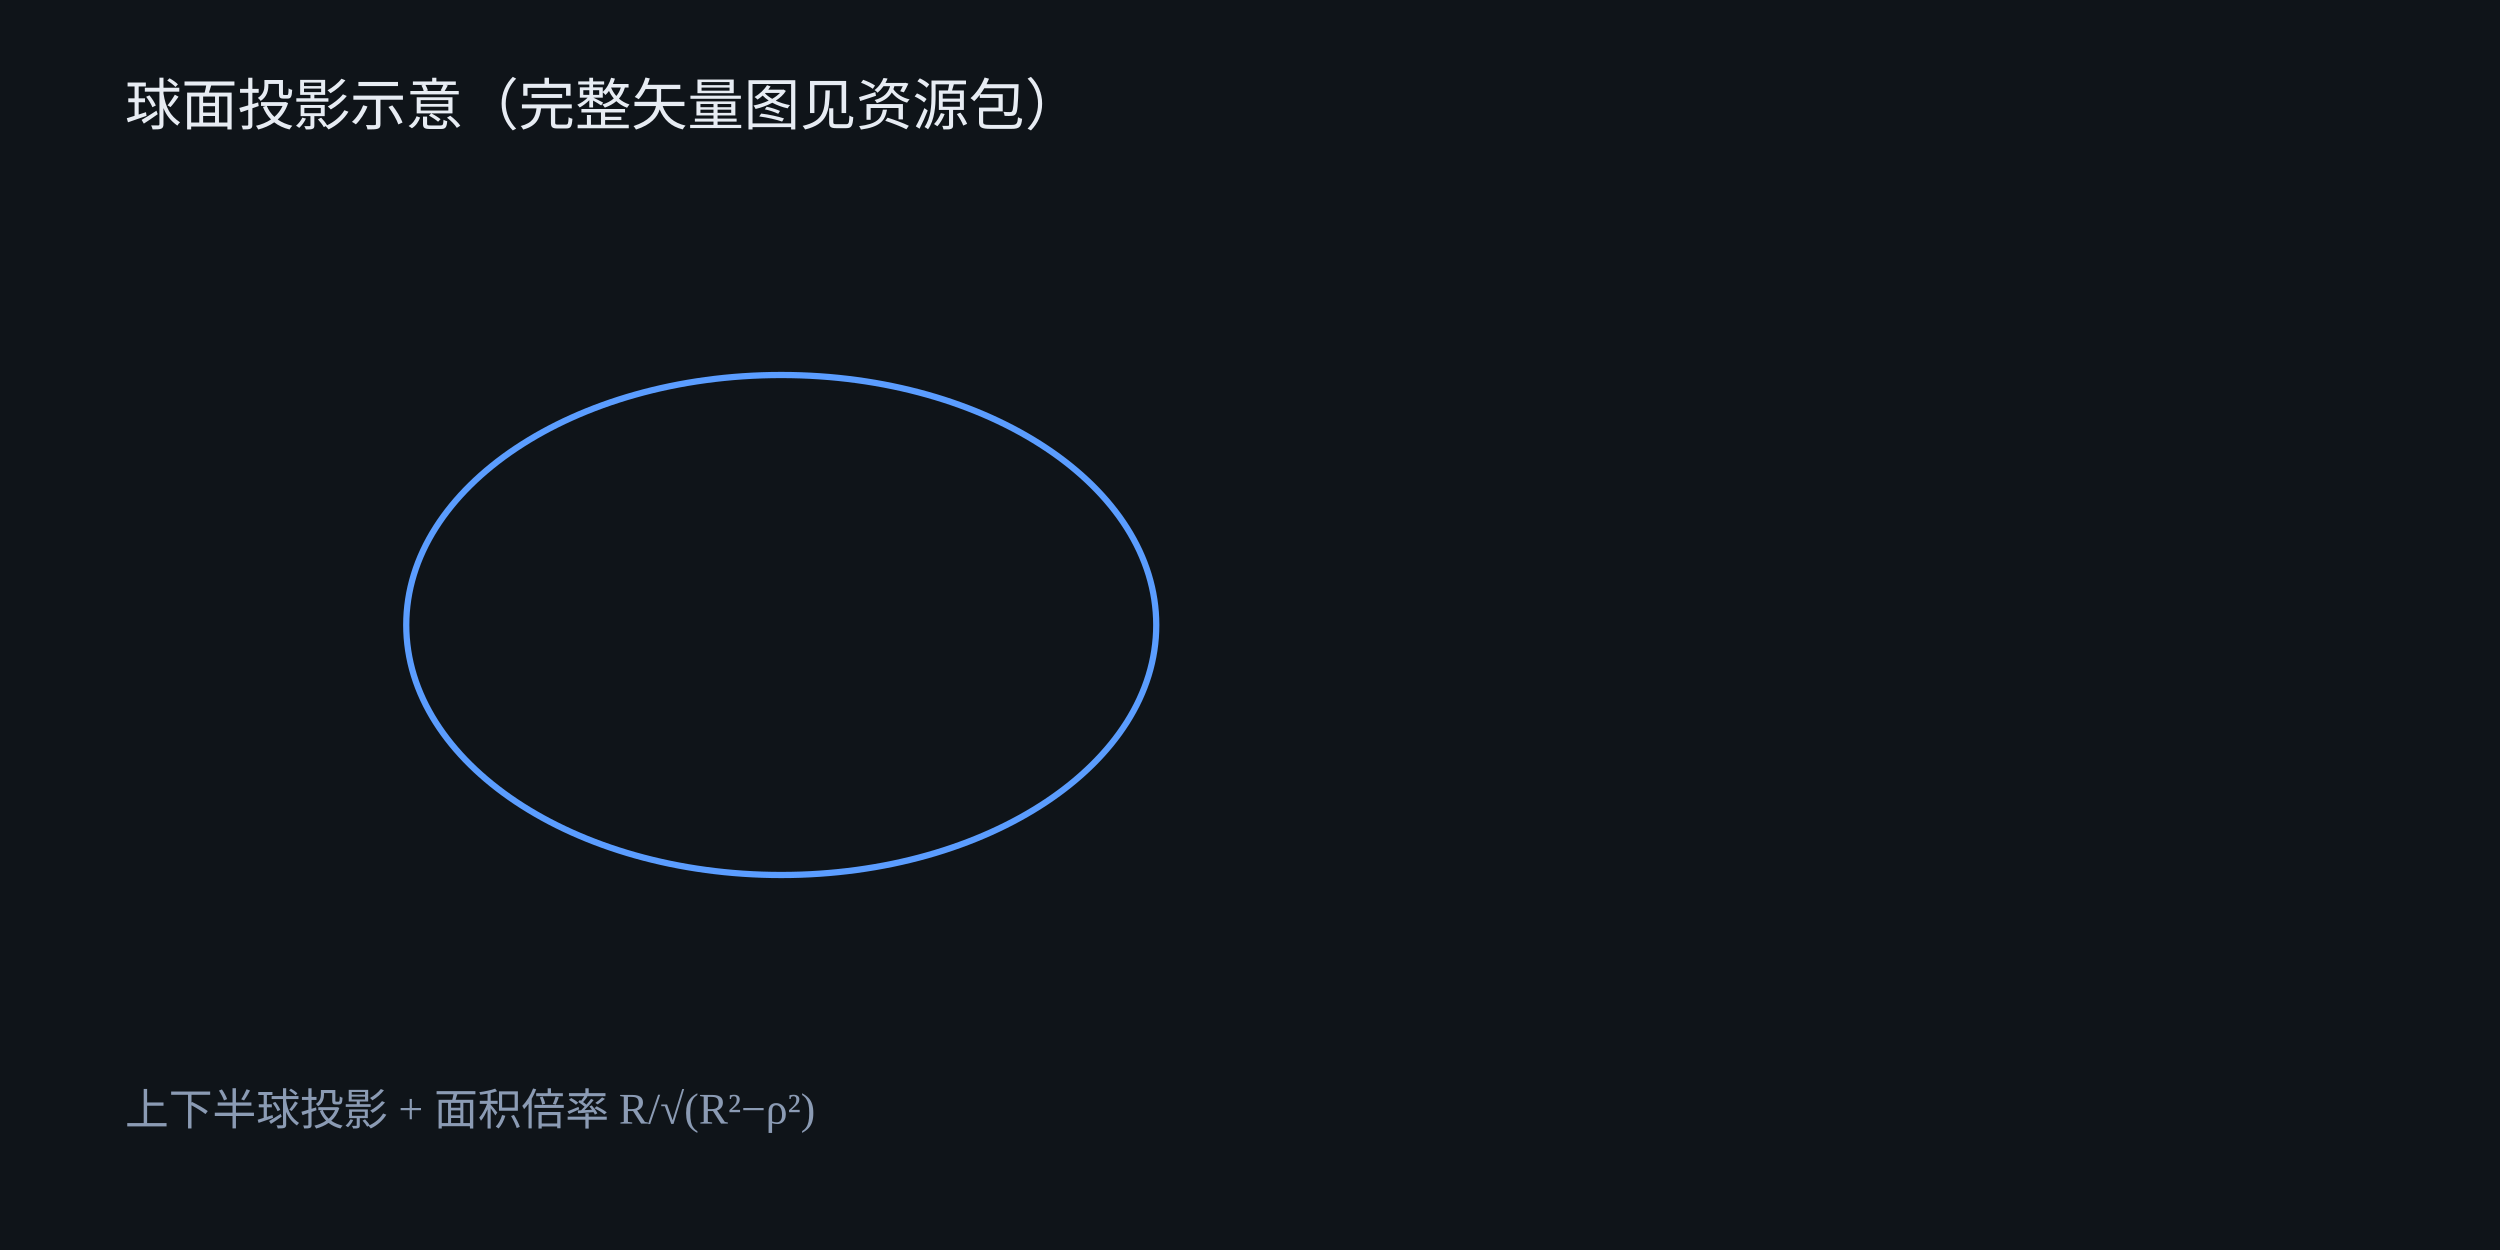
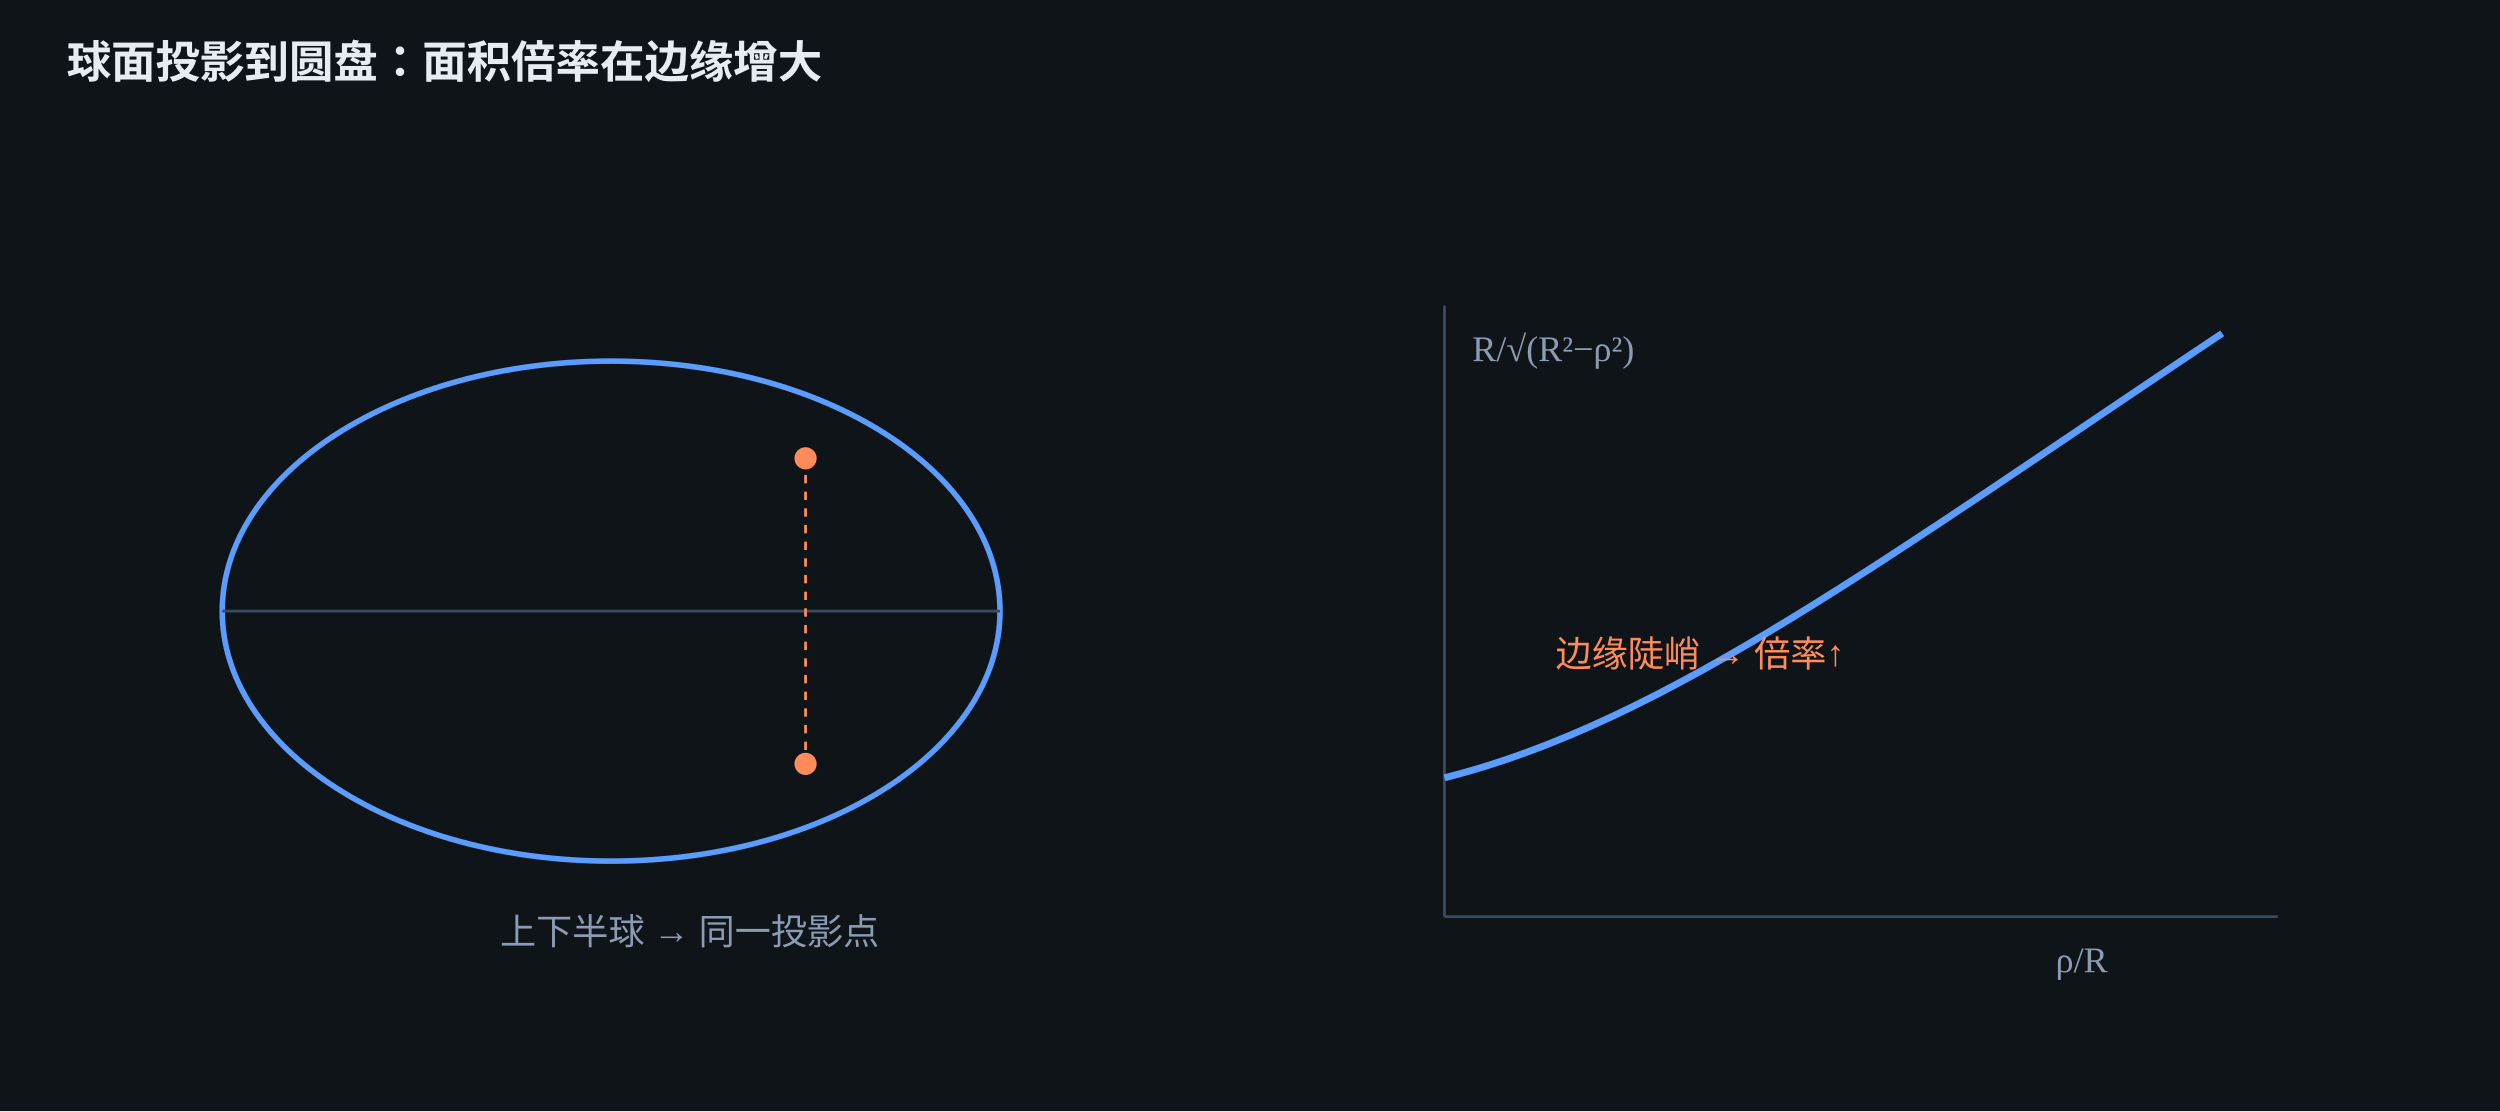
- <svg xmlns="http://www.w3.org/2000/svg" width="800" height="400" viewBox="0 0 800 400">
-   <rect width="800" height="400" fill="#0f1419" />
-   <text x="40" y="40" fill="#e7ecf3" font-family="system-ui" font-size="18">球面投影示意（完整矢量图见资源包）</text>
-   <ellipse cx="250" cy="200" rx="120" ry="80" fill="none" stroke="#5b9dff" stroke-width="2" />
-   <text x="40" y="360" fill="#8b9bb4" font-size="14">上下半球投影 + 面积倍率 R/√(R²−ρ²)</text>
+ <svg xmlns="http://www.w3.org/2000/svg" width="900" height="400" viewBox="0 0 900 400">
+   <rect width="900" height="400" fill="#0f1419" />
+   <text x="24" y="28" fill="#e7ecf3" font-family="system-ui" font-size="16" font-weight="600">球面投影到圆盘：面积倍率在边缘增大</text>
+   <g transform="translate(220,220)">
+     <ellipse rx="140" ry="90" fill="none" stroke="#5b9dff" stroke-width="2" />
+     <line x1="-140" y1="0" x2="140" y2="0" stroke="#3a4a60" stroke-width="1" />
+     <circle cx="70" cy="-55" r="4" fill="#ff8b5b" />
+     <circle cx="70" cy="55" r="4" fill="#ff8b5b" />
+     <line x1="70" y1="-55" x2="70" y2="55" stroke="#ff8b5b" stroke-width="1" stroke-dasharray="3 3" />
+     <text x="-40" y="120" fill="#8b9bb4" font-size="13">上下半球 → 同一投影点</text>
+   </g>
+   <g transform="translate(520,80)">
+     <line x1="0" y1="250" x2="300" y2="250" stroke="#3a4a60" />
+     <line x1="0" y1="250" x2="0" y2="30" stroke="#3a4a60" />
+     <path d="M0 200 C80 180 160 120 280 40" fill="none" stroke="#5b9dff" stroke-width="2.5" />
+     <text x="220" y="270" fill="#8b9bb4" font-size="13">ρ/R</text>
+     <text x="10" y="50" fill="#8b9bb4" font-size="13">R/√(R²−ρ²)</text>
+     <text x="40" y="160" fill="#ff8b5b" font-size="13">边缘陡峭 → 倍率↑</text>
+   </g>
</svg>
